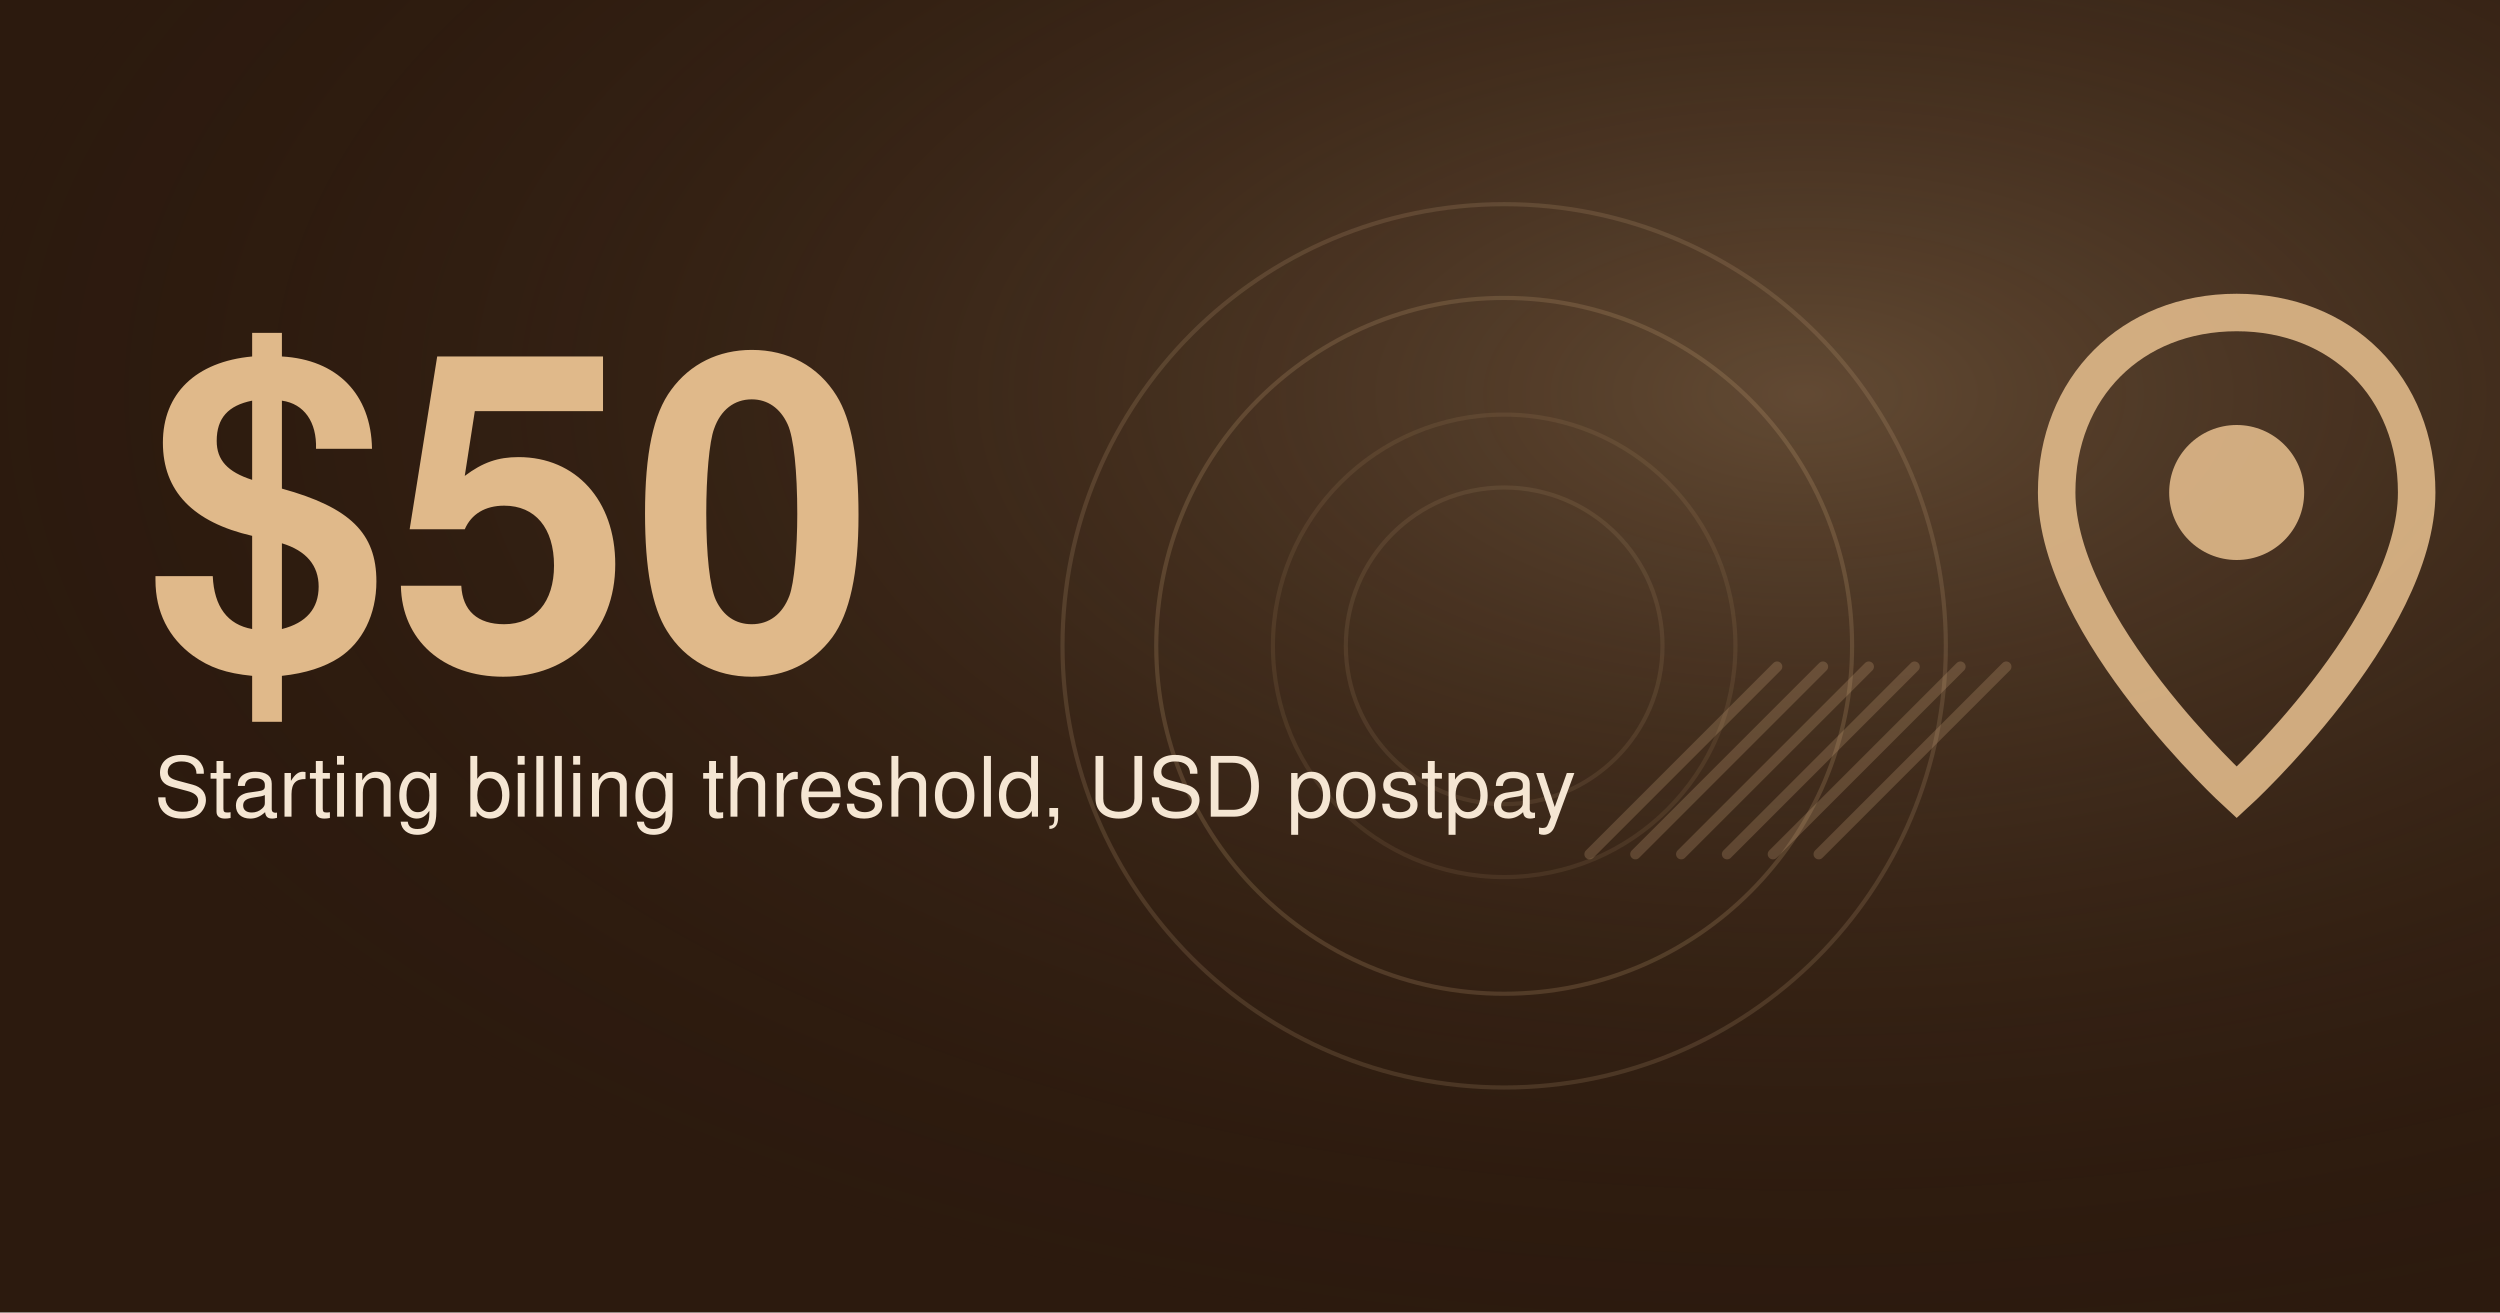
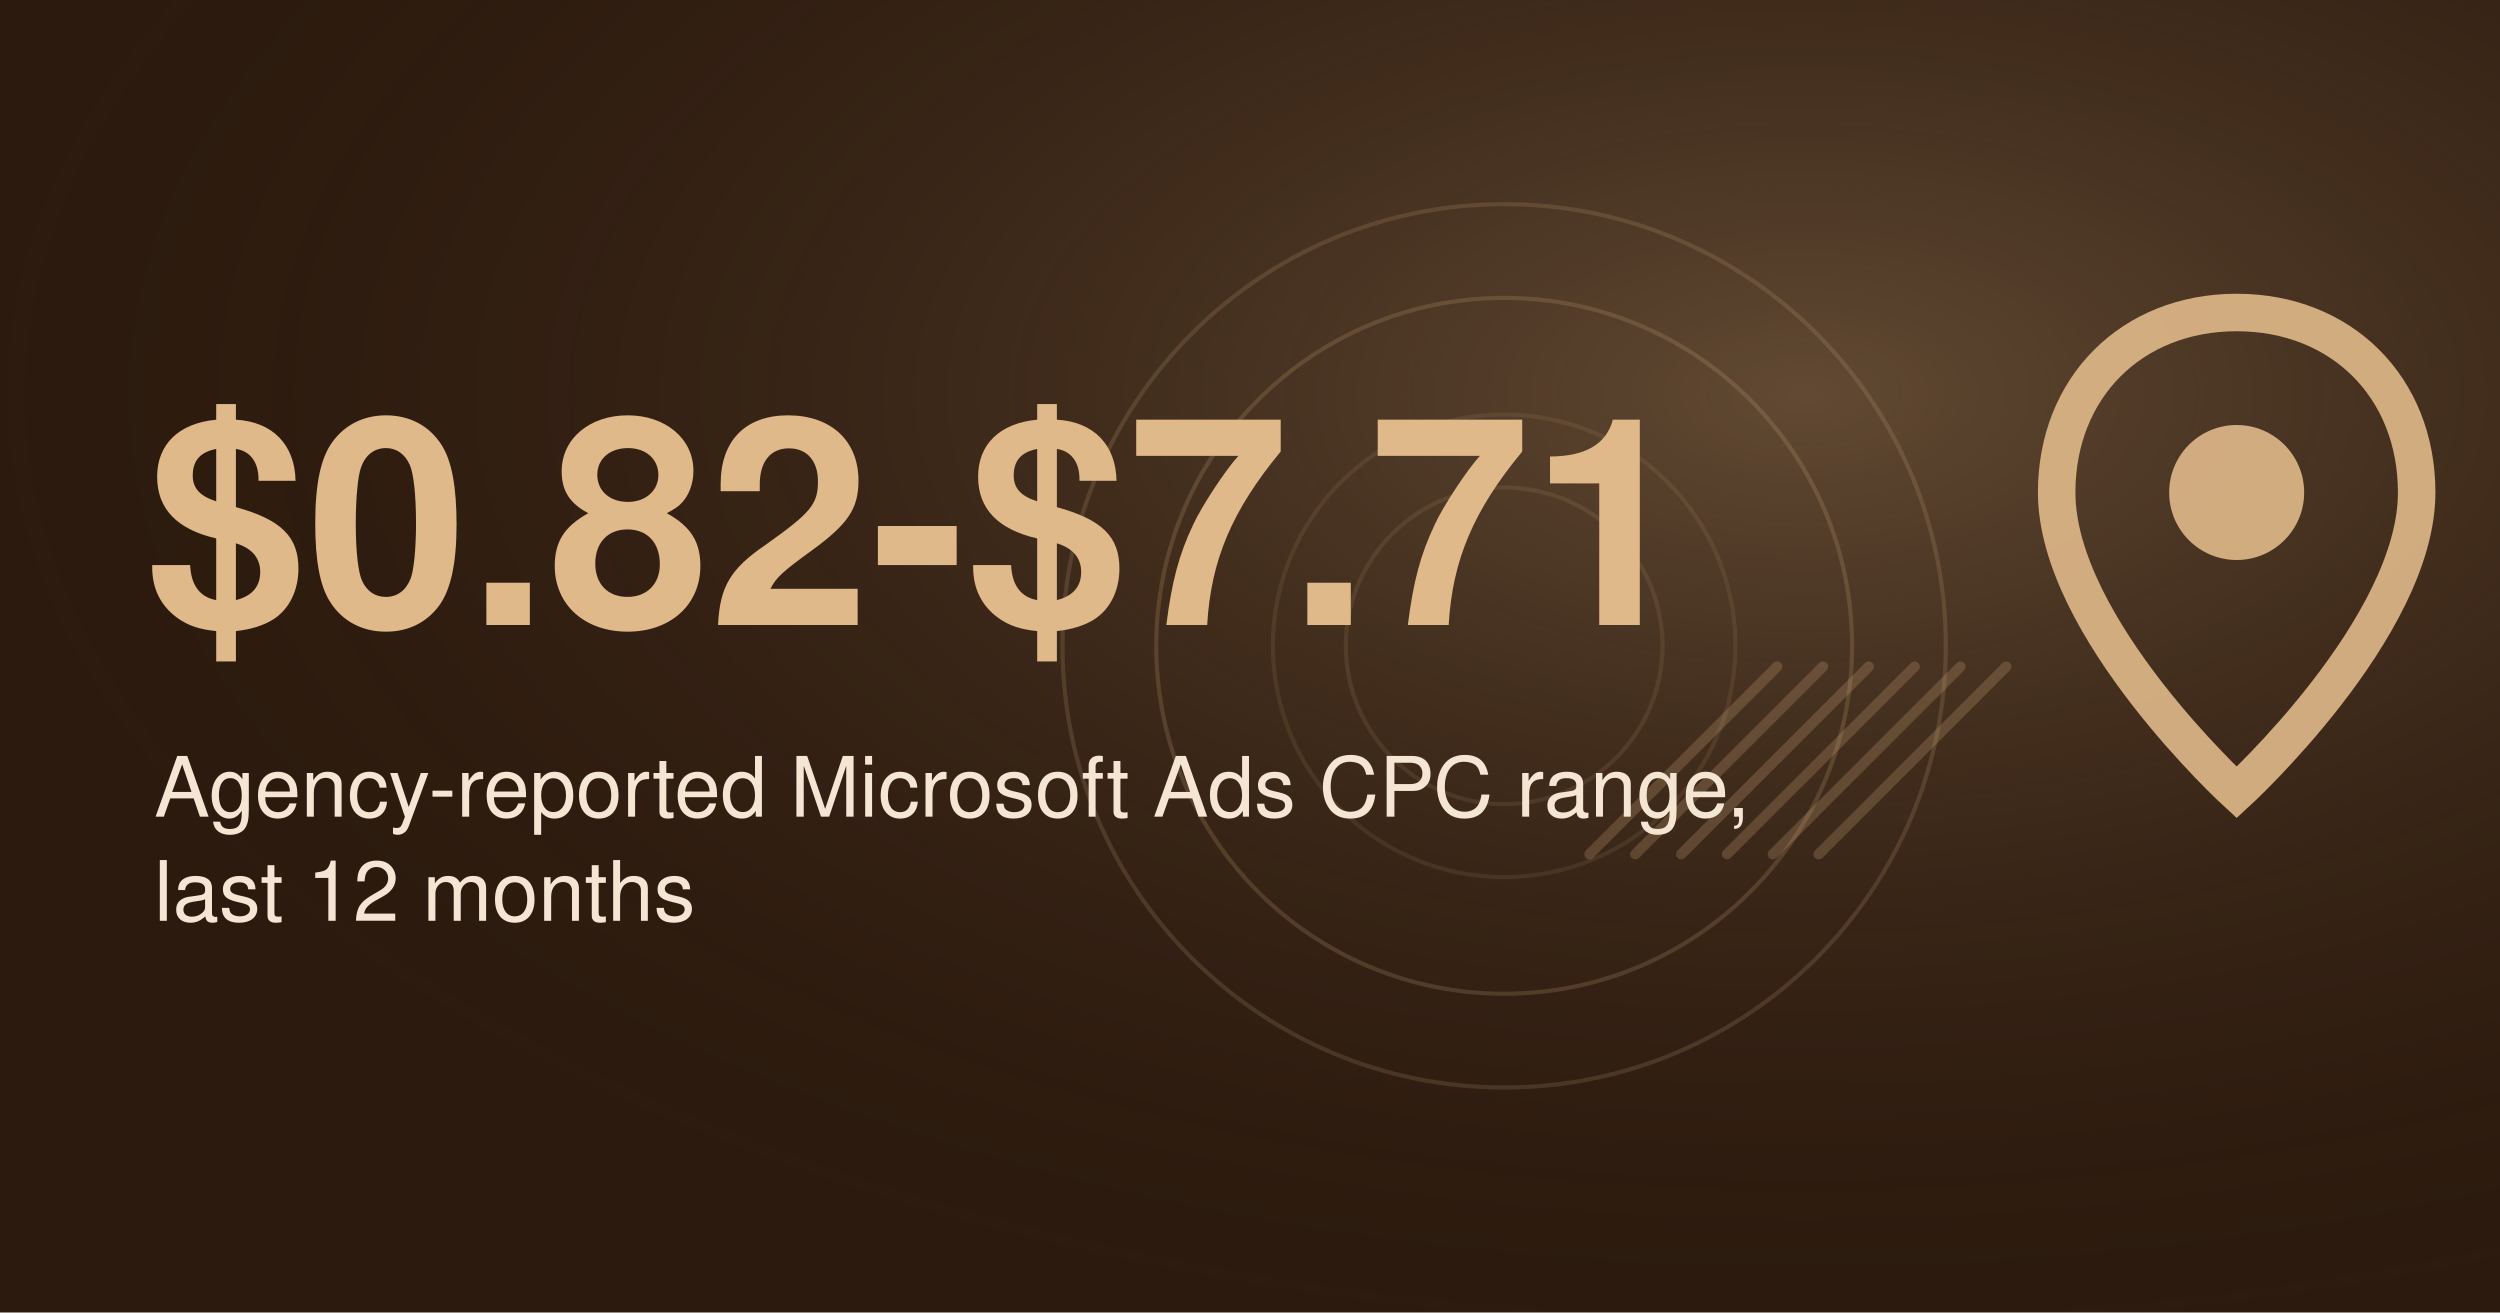
- <svg xmlns="http://www.w3.org/2000/svg" width="1200" height="630" viewBox="0 0 1200 630" role="img" aria-label="Bing Ads (Microsoft Advertising) Cost (2026)">
+ <svg xmlns="http://www.w3.org/2000/svg" width="1200" height="630" viewBox="0 0 1200 630" role="img" aria-label="Bing Ads Cost for Local Business (2026)">
  <defs>
    <radialGradient id="g" cx="72%" cy="30%" r="75%">
      <stop offset="0" stop-color="#e0b98a" stop-opacity="0.30" />
      <stop offset="1" stop-color="#2c1a0e" stop-opacity="0" />
    </radialGradient>
  </defs>
  <rect width="1200" height="630" fill="#2c1a0e" />
  <rect width="1200" height="630" fill="url(#g)" />
  <line x1="763" y1="410" x2="853" y2="320" stroke="#e0b98a" stroke-opacity="0.22" stroke-width="5" stroke-linecap="round" />
  <line x1="785" y1="410" x2="875" y2="320" stroke="#e0b98a" stroke-opacity="0.22" stroke-width="5" stroke-linecap="round" />
  <line x1="807" y1="410" x2="897" y2="320" stroke="#e0b98a" stroke-opacity="0.22" stroke-width="5" stroke-linecap="round" />
  <line x1="829" y1="410" x2="919" y2="320" stroke="#e0b98a" stroke-opacity="0.22" stroke-width="5" stroke-linecap="round" />
  <line x1="851" y1="410" x2="941" y2="320" stroke="#e0b98a" stroke-opacity="0.22" stroke-width="5" stroke-linecap="round" />
  <line x1="873" y1="410" x2="963" y2="320" stroke="#e0b98a" stroke-opacity="0.22" stroke-width="5" stroke-linecap="round" />
  <circle cx="722" cy="310" r="76" fill="none" stroke="#e0b98a" stroke-opacity="0.11" stroke-width="2" />
  <circle cx="722" cy="310" r="111" fill="none" stroke="#e0b98a" stroke-opacity="0.10" stroke-width="2" />
  <circle cx="722" cy="310" r="167" fill="none" stroke="#e0b98a" stroke-opacity="0.18" stroke-width="2" />
  <circle cx="722" cy="310" r="212" fill="none" stroke="#e0b98a" stroke-opacity="0.16" stroke-width="2" />
  <g transform="translate(980 150) scale(3.6)" opacity="0.9">
    <path d="M26 0C12 0 2 10 2 24c0 18 24 40 24 40s24-22 24-40C50 10 40 0 26 0z" fill="none" stroke="#e0b98a" stroke-width="5" />
    <circle cx="26" cy="24" r="9" fill="#e0b98a" />
  </g>
-   <text x="70" y="320" font-family="Helvetica, Arial, sans-serif" font-size="210" font-weight="800" fill="#e0b98a">$50</text>
-   <text x="74" y="392" font-family="Helvetica, Arial, sans-serif" font-size="40" fill="#f5e6d3">Starting billing threshold, USD postpay</text>
+   <text x="70" y="300" font-family="Helvetica, Arial, sans-serif" font-size="139" font-weight="800" fill="#e0b98a">$0.82-$7.71</text>
+   <text x="74" y="392" font-family="Helvetica, Arial, sans-serif" font-size="40" fill="#f5e6d3">Agency-reported Microsoft Ads CPC range,</text>
+   <text x="74" y="442" font-family="Helvetica, Arial, sans-serif" font-size="40" fill="#f5e6d3">last 12 months</text>
</svg>
